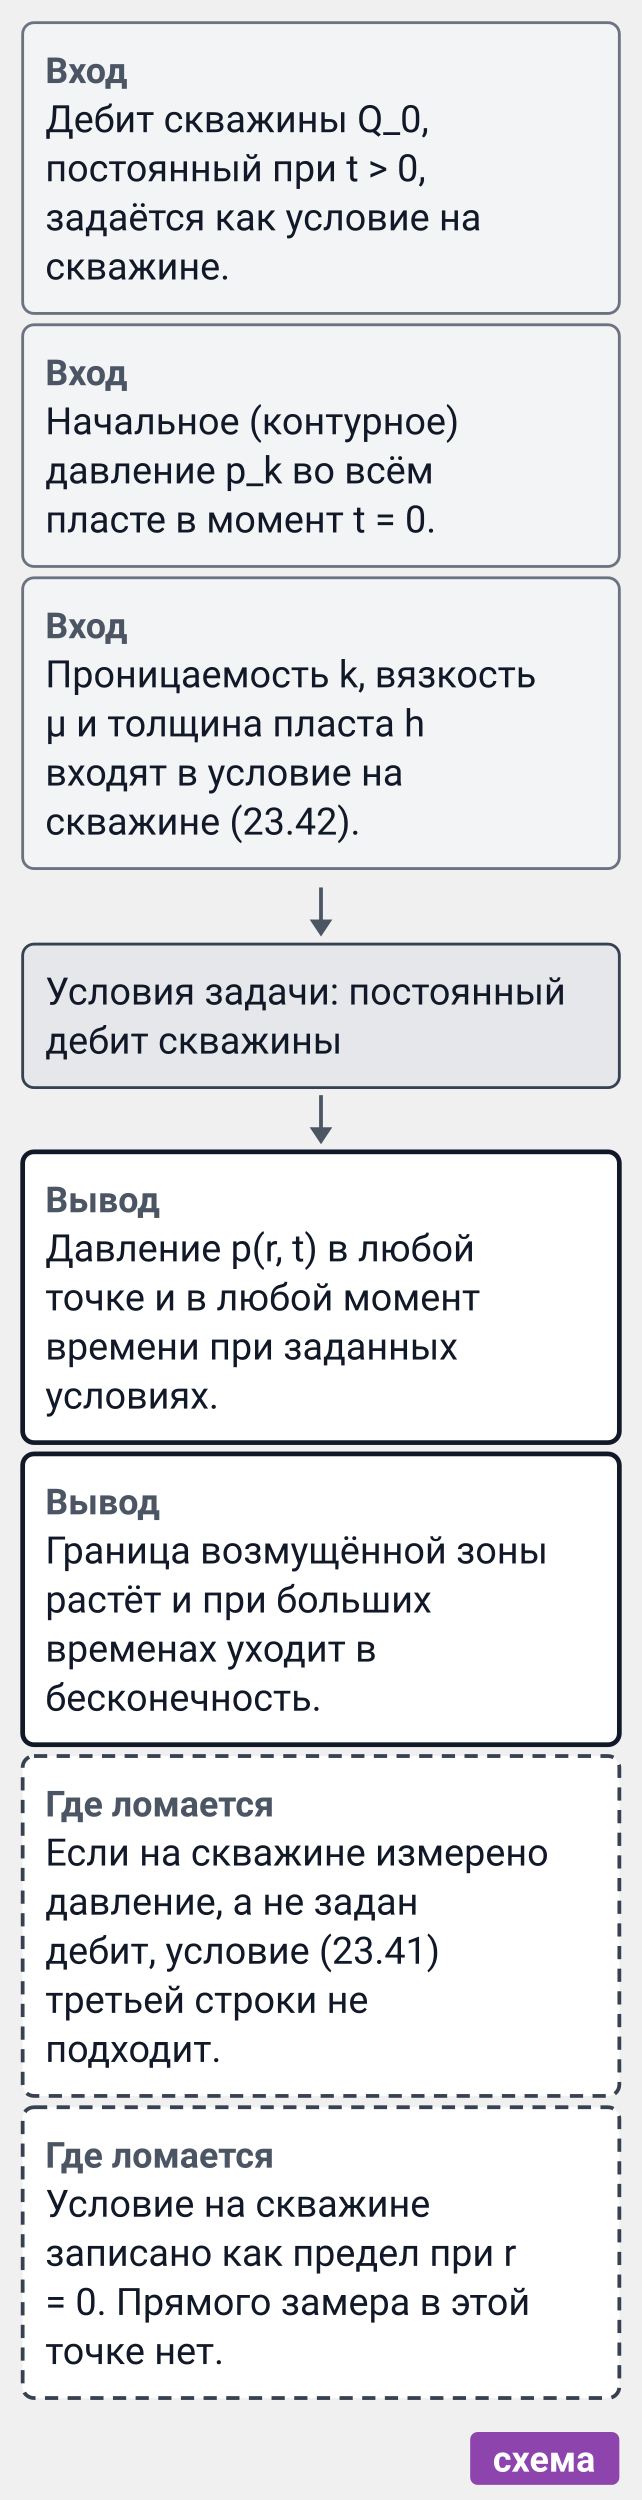
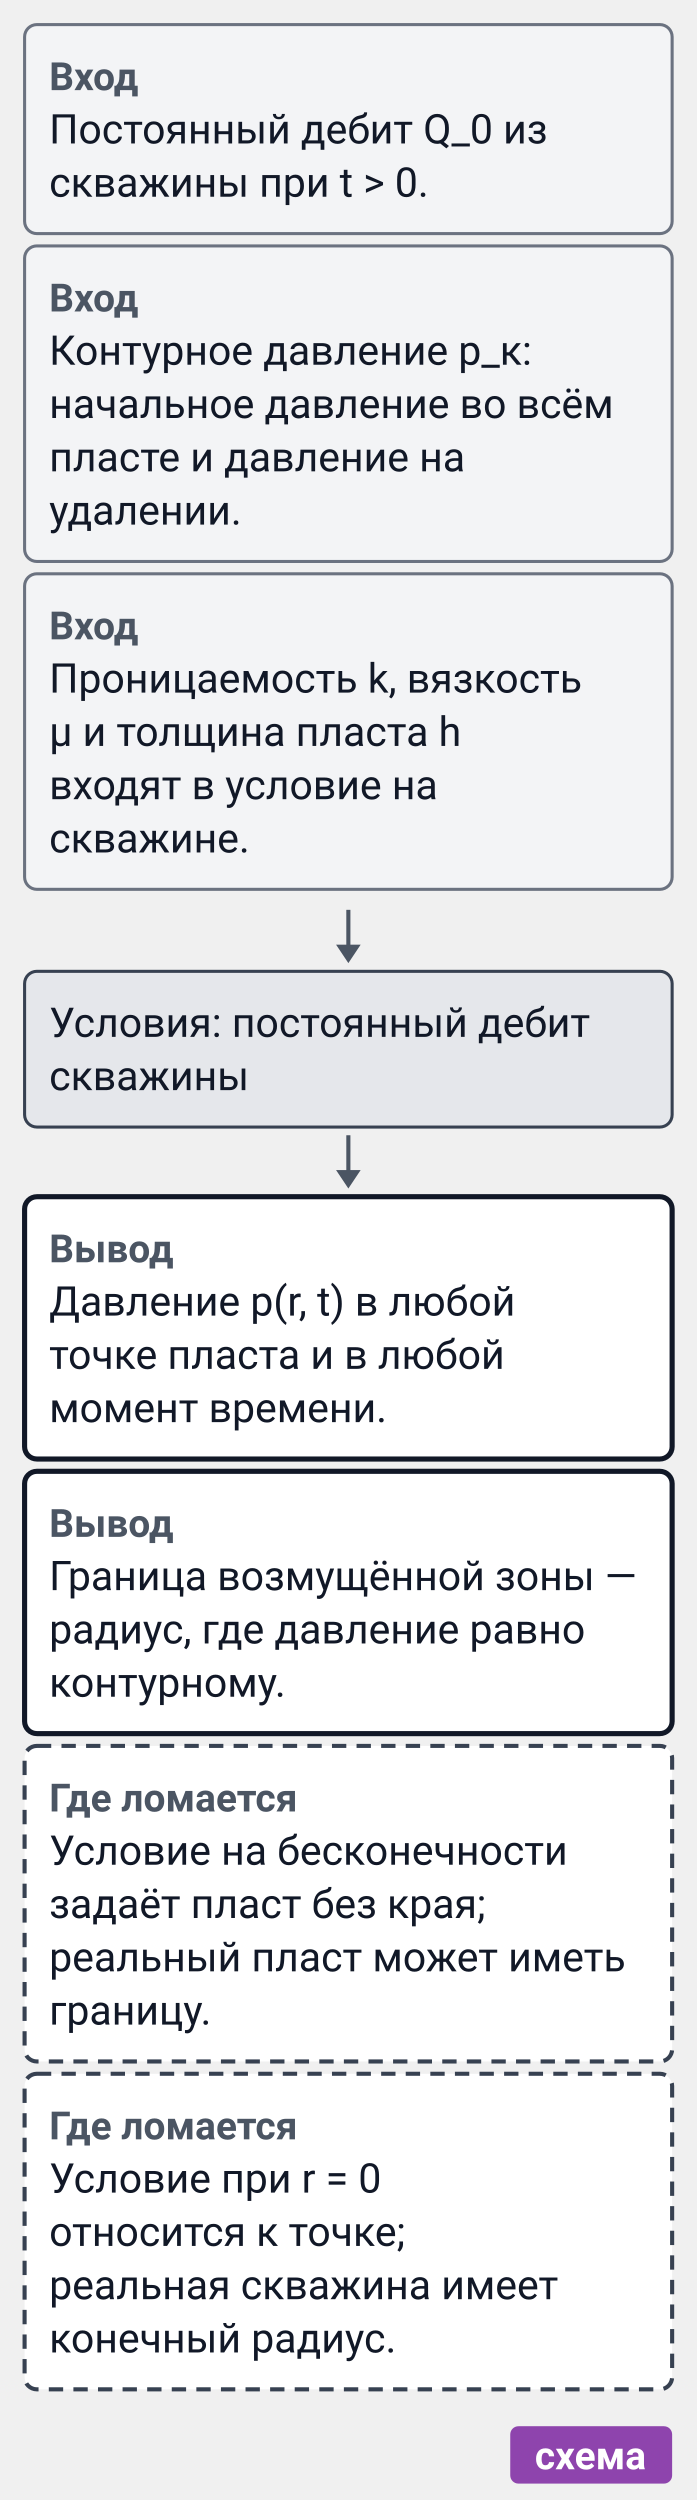
- <svg xmlns="http://www.w3.org/2000/svg" viewBox="0 0 340 1324" role="img" aria-label="Схема шага «Условия задачи: постоянный дебит скважины»: что на входе, что получаем и где правило ломается.">
+ <svg xmlns="http://www.w3.org/2000/svg" viewBox="0 0 340 1220" role="img" aria-label="Схема шага «Условия: постоянный дебит скважины»: что на входе, что получаем и где правило ломается.">
  <style>.i-in{fill:#F3F4F6;stroke:#6B7280;stroke-width:1.5}.i-out{fill:#FFFFFF;stroke:#111827;stroke-width:2.5}.i-node{fill:#E5E7EB;stroke:#374151;stroke-width:1.5}.i-warn{fill:#FFFFFF;stroke:#374151;stroke-width:2;stroke-dasharray:7 5}.it{fill:#111827;font-size:20px;font-family:system-ui,-apple-system,'Segoe UI',Roboto,sans-serif}.ih{fill:#4B5563;font-size:19px;font-weight:700;font-family:system-ui,-apple-system,'Segoe UI',Roboto,sans-serif}.il{fill:#4B5563;font-size:19px;font-family:system-ui,-apple-system,'Segoe UI',Roboto,sans-serif}.ia{stroke:#4B5563;stroke-width:2}.iah{fill:#4B5563}.ibt{fill:#FFFFFF;font-size:19px;font-weight:700;font-family:system-ui,-apple-system,'Segoe UI',Roboto,sans-serif}.isw{stroke:#6B7280;stroke-width:1.5}</style>
-   <rect class="i-in" x="12" y="12" width="316" height="154" rx="6" />
+   <rect class="i-in" x="12" y="12" width="316" height="102" rx="6" />
  <text class="ih" x="24" y="44">Вход</text>
-   <text class="it" x="24" y="70">Дебит скважины Q_0,</text>
-   <text class="it" x="24" y="96">постоянный при t &gt; 0,</text>
-   <text class="it" x="24" y="122">задаётся как условие на</text>
-   <text class="it" x="24" y="148">скважине.</text>
-   <rect class="i-in" x="12" y="172" width="316" height="128" rx="6" />
-   <text class="ih" x="24" y="204">Вход</text>
-   <text class="it" x="24" y="230">Начальное (контурное)</text>
-   <text class="it" x="24" y="256">давление p_k во всём</text>
-   <text class="it" x="24" y="282">пласте в момент t = 0.</text>
-   <rect class="i-in" x="12" y="306" width="316" height="154" rx="6" />
-   <text class="ih" x="24" y="338">Вход</text>
-   <text class="it" x="24" y="364">Проницаемость k, вязкость</text>
-   <text class="it" x="24" y="390">μ и толщина пласта h</text>
-   <text class="it" x="24" y="416">входят в условие на</text>
-   <text class="it" x="24" y="442">скважине (23.42).</text>
-   <line class="ia" x1="170" y1="470" x2="170" y2="490" />
-   <path class="iah" d="M170 496 l-6 -9 h12 z" />
-   <rect class="i-node" x="12" y="500" width="316" height="76" rx="6" />
-   <text class="it" x="24" y="532">Условия задачи: постоянный</text>
-   <text class="it" x="24" y="558">дебит скважины</text>
-   <line class="ia" x1="170" y1="580" x2="170" y2="600" />
-   <path class="iah" d="M170 606 l-6 -9 h12 z" />
-   <rect class="i-out" x="12" y="610" width="316" height="154" rx="6" />
-   <text class="ih" x="24" y="642">Вывод</text>
-   <text class="it" x="24" y="668">Давление p(r, t) в любой</text>
-   <text class="it" x="24" y="694">точке и в любой момент</text>
-   <text class="it" x="24" y="720">времени при заданных</text>
-   <text class="it" x="24" y="746">условиях.</text>
-   <rect class="i-out" x="12" y="770" width="316" height="154" rx="6" />
-   <text class="ih" x="24" y="802">Вывод</text>
-   <text class="it" x="24" y="828">Граница возмущённой зоны</text>
-   <text class="it" x="24" y="854">растёт и при больших</text>
-   <text class="it" x="24" y="880">временах уходит в</text>
-   <text class="it" x="24" y="906">бесконечность.</text>
-   <rect class="i-warn" x="12" y="930" width="316" height="180" rx="6" />
-   <text class="ih" x="24" y="962">Где ломается</text>
-   <text class="it" x="24" y="988">Если на скважине измерено</text>
-   <text class="it" x="24" y="1014">давление, а не задан</text>
-   <text class="it" x="24" y="1040">дебит, условие (23.41)</text>
-   <text class="it" x="24" y="1066">третьей строки не</text>
-   <text class="it" x="24" y="1092">подходит.</text>
-   <rect class="i-warn" x="12" y="1116" width="316" height="154" rx="6" />
-   <text class="ih" x="24" y="1148">Где ломается</text>
-   <text class="it" x="24" y="1174">Условие на скважине</text>
-   <text class="it" x="24" y="1200">записано как предел при r</text>
-   <text class="it" x="24" y="1226">= 0. Прямого замера в этой</text>
-   <text class="it" x="24" y="1252">точке нет.</text>
-   <rect x="249" y="1288" width="79" height="28" rx="4" fill="#8E44AD" />
-   <text class="ibt" x="261" y="1309">схема</text>
+   <text class="it" x="24" y="70">Постоянный дебит Q_0 из</text>
+   <text class="it" x="24" y="96">скважины при t &gt; 0.</text>
+   <rect class="i-in" x="12" y="120" width="316" height="154" rx="6" />
+   <text class="ih" x="24" y="152">Вход</text>
+   <text class="it" x="24" y="178">Контурное давление p_к:</text>
+   <text class="it" x="24" y="204">начальное давление во всём</text>
+   <text class="it" x="24" y="230">пласте и давление на</text>
+   <text class="it" x="24" y="256">удалении.</text>
+   <rect class="i-in" x="12" y="280" width="316" height="154" rx="6" />
+   <text class="ih" x="24" y="312">Вход</text>
+   <text class="it" x="24" y="338">Проницаемость k, вязкость</text>
+   <text class="it" x="24" y="364">μ и толщина пласта h</text>
+   <text class="it" x="24" y="390">входят в условие на</text>
+   <text class="it" x="24" y="416">скважине.</text>
+   <line class="ia" x1="170" y1="444" x2="170" y2="464" />
+   <path class="iah" d="M170 470 l-6 -9 h12 z" />
+   <rect class="i-node" x="12" y="474" width="316" height="76" rx="6" />
+   <text class="it" x="24" y="506">Условия: постоянный дебит</text>
+   <text class="it" x="24" y="532">скважины</text>
+   <line class="ia" x1="170" y1="554" x2="170" y2="574" />
+   <path class="iah" d="M170 580 l-6 -9 h12 z" />
+   <rect class="i-out" x="12" y="584" width="316" height="128" rx="6" />
+   <text class="ih" x="24" y="616">Вывод</text>
+   <text class="it" x="24" y="642">Давление p(r, t) в любой</text>
+   <text class="it" x="24" y="668">точке пласта и в любой</text>
+   <text class="it" x="24" y="694">момент времени.</text>
+   <rect class="i-out" x="12" y="718" width="316" height="128" rx="6" />
+   <text class="ih" x="24" y="750">Вывод</text>
+   <text class="it" x="24" y="776">Граница возмущённой зоны —</text>
+   <text class="it" x="24" y="802">радиус, где давление равно</text>
+   <text class="it" x="24" y="828">контурному.</text>
+   <rect class="i-warn" x="12" y="852" width="316" height="154" rx="6" />
+   <text class="ih" x="24" y="884">Где ломается</text>
+   <text class="it" x="24" y="910">Условие на бесконечности</text>
+   <text class="it" x="24" y="936">задаёт пласт без края;</text>
+   <text class="it" x="24" y="962">реальный пласт может иметь</text>
+   <text class="it" x="24" y="988">границу.</text>
+   <rect class="i-warn" x="12" y="1012" width="316" height="154" rx="6" />
+   <text class="ih" x="24" y="1044">Где ломается</text>
+   <text class="it" x="24" y="1070">Условие при r = 0</text>
+   <text class="it" x="24" y="1096">относится к точке;</text>
+   <text class="it" x="24" y="1122">реальная скважина имеет</text>
+   <text class="it" x="24" y="1148">конечный радиус.</text>
+   <rect x="249" y="1184" width="79" height="28" rx="4" fill="#8E44AD" />
+   <text class="ibt" x="261" y="1205">схема</text>
</svg>
